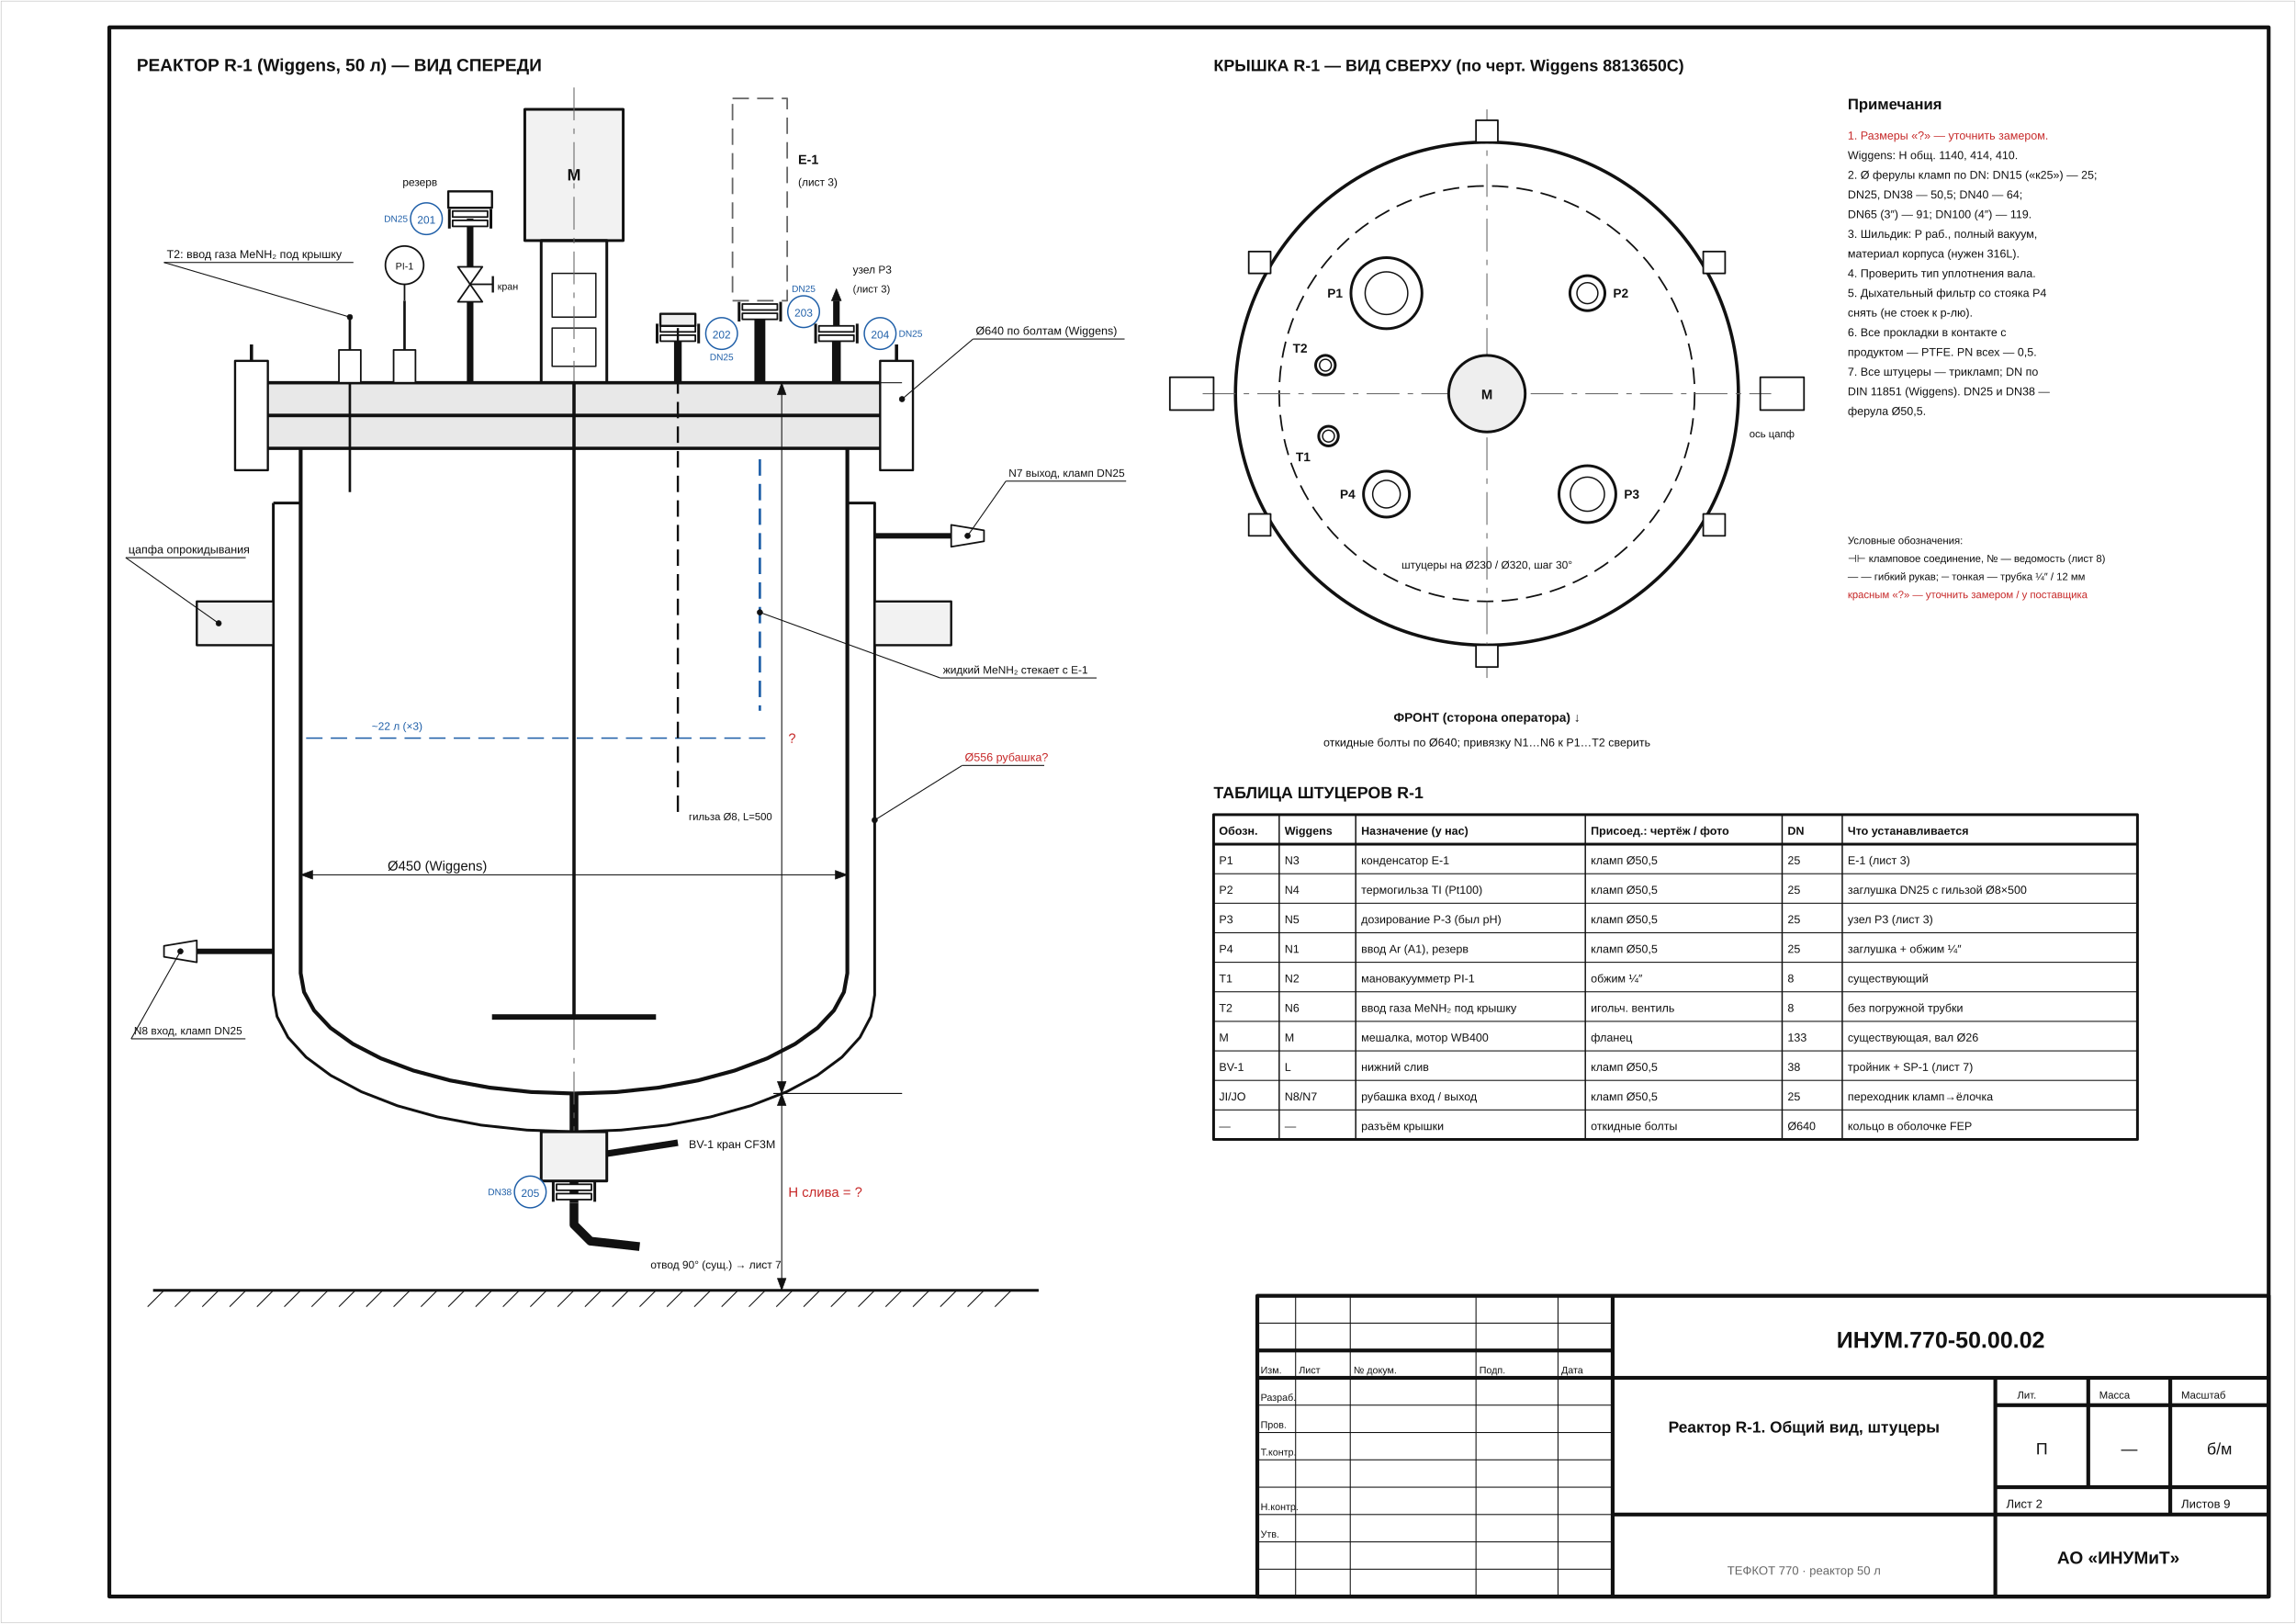
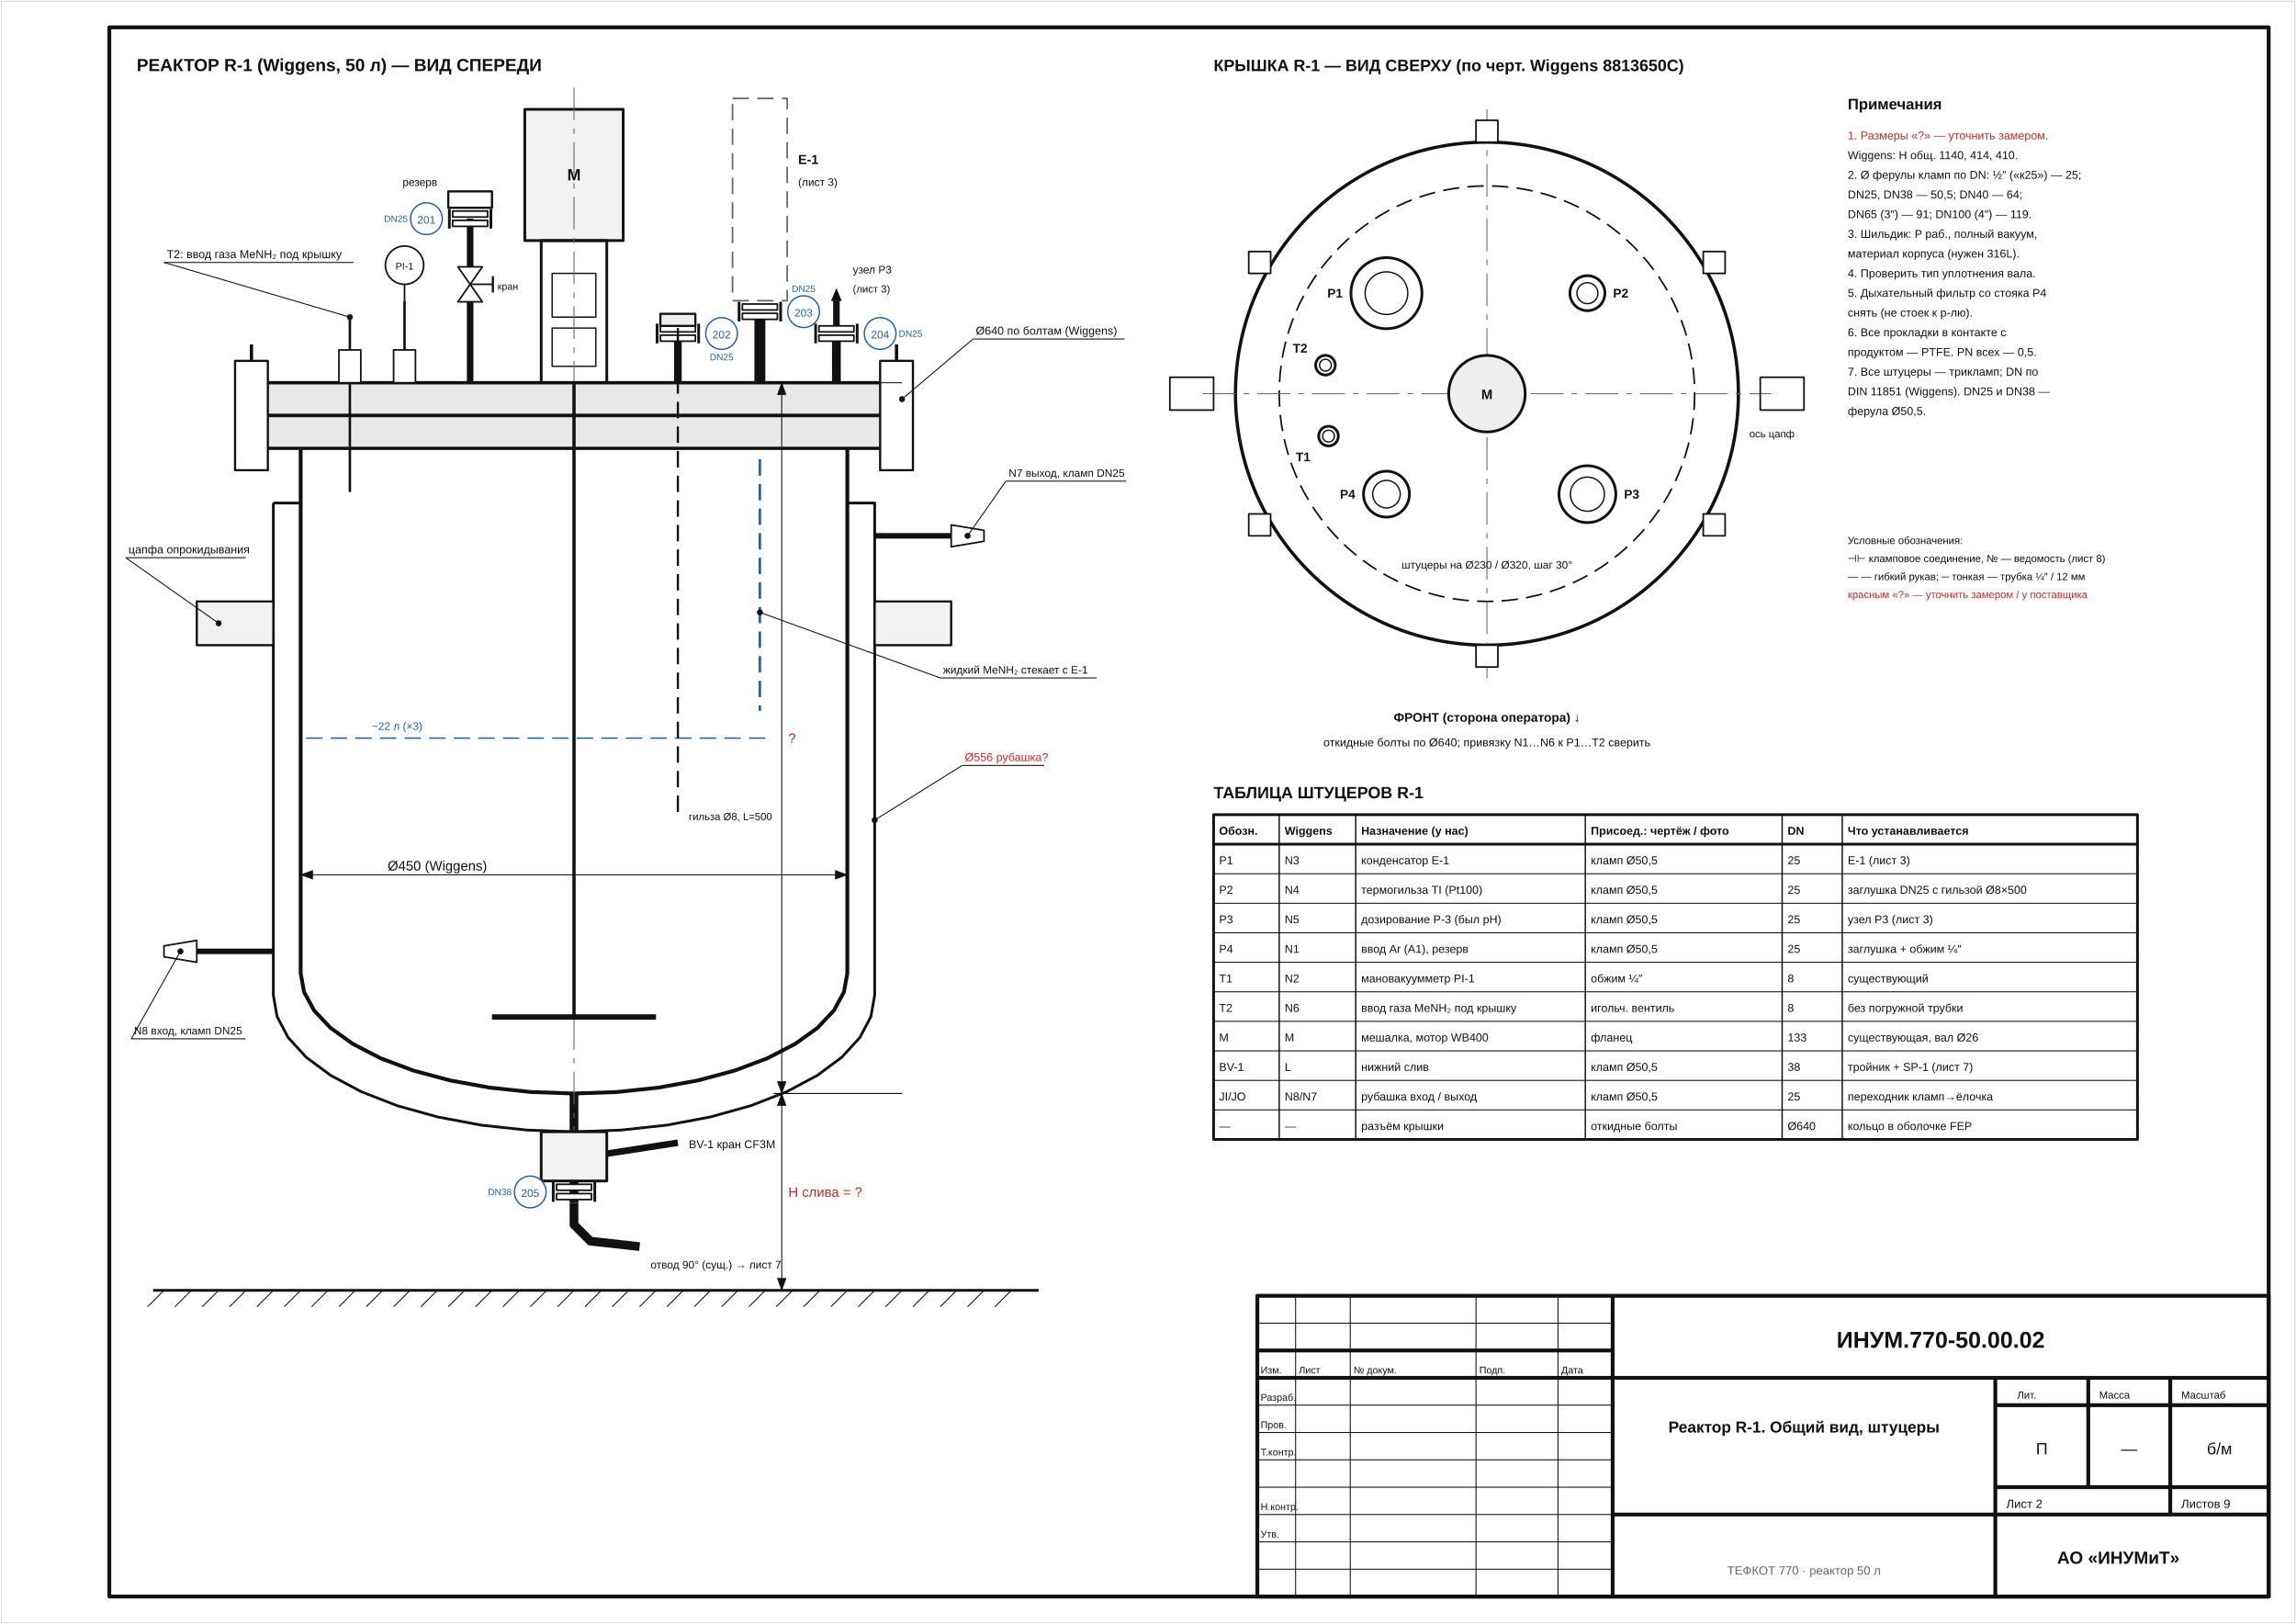
<svg xmlns="http://www.w3.org/2000/svg" viewBox="0 0 420.0 297.0" width="420.0mm" height="297.0mm" font-family="Arial, 'Liberation Sans', sans-serif">
  <rect width="100%" height="100%" fill="#fff" />
  <path d="M230.00,247.00 L295.00,247.00" fill="none" stroke="#111111" stroke-width="0.7" stroke-linejoin="round" />
  <path d="M230.00,252.00 L295.00,252.00" fill="none" stroke="#111111" stroke-width="0.7" stroke-linejoin="round" />
  <path d="M295.00,237.00 L295.00,292.00" fill="none" stroke="#111111" stroke-width="0.7" stroke-linejoin="round" />
  <path d="M295.00,252.00 L415.00,252.00" fill="none" stroke="#111111" stroke-width="0.7" stroke-linejoin="round" />
  <path d="M365.00,252.00 L365.00,292.00" fill="none" stroke="#111111" stroke-width="0.7" stroke-linejoin="round" />
  <path d="M295.00,277.00 L415.00,277.00" fill="none" stroke="#111111" stroke-width="0.7" stroke-linejoin="round" />
  <path d="M365.00,257.00 L415.00,257.00" fill="none" stroke="#111111" stroke-width="0.7" stroke-linejoin="round" />
  <path d="M365.00,272.00 L415.00,272.00" fill="none" stroke="#111111" stroke-width="0.7" stroke-linejoin="round" />
  <path d="M382.00,252.00 L382.00,272.00" fill="none" stroke="#111111" stroke-width="0.7" stroke-linejoin="round" />
  <path d="M397.00,252.00 L397.00,272.00" fill="none" stroke="#111111" stroke-width="0.7" stroke-linejoin="round" />
  <path d="M397.00,272.00 L397.00,277.00" fill="none" stroke="#111111" stroke-width="0.7" stroke-linejoin="round" />
  <path d="M55.00,82.00 L55.00,178.00 L55.62,181.44 L57.45,184.80 L60.45,187.99 L64.55,190.93 L69.64,193.56 L75.61,195.80 L82.30,197.60 L89.55,198.92 L97.18,199.73 L105.00,200.00 L112.82,199.73 L120.45,198.92 L127.70,197.60 L134.39,195.80 L140.36,193.56 L145.45,190.93 L149.55,187.99 L152.55,184.80 L154.38,181.44 L155.00,178.00 L155.00,82.00" fill="none" stroke="#111111" stroke-width="0.7" stroke-linejoin="round" />
  <path d="M50.00,92.00 L50.00,182.00 L50.68,185.91 L52.69,189.73 L55.99,193.35 L60.50,196.69 L66.11,199.68 L72.67,202.23 L80.03,204.28 L88.00,205.78 L96.40,206.69 L105.00,207.00 L113.60,206.69 L122.00,205.78 L129.97,204.28 L137.33,202.23 L143.89,199.68 L149.50,196.69 L154.01,193.35 L157.31,189.73 L159.32,185.91 L160.00,182.00 L160.00,92.00 L155.00,92.00" fill="none" stroke="#111111" stroke-width="0.5" stroke-linejoin="round" />
  <path d="M50.00,92.00 L55.00,92.00" fill="none" stroke="#111111" stroke-width="0.5" stroke-linejoin="round" />
  <path d="M74.00,70.00 L74.00,55.00" fill="none" stroke="#111111" stroke-width="0.45" stroke-linejoin="round" />
  <path d="M86.00,70.00 L86.00,55.20" fill="none" stroke="#111111" stroke-width="1.2" stroke-linejoin="round" />
  <path d="M86.00,48.80 L86.00,40.00" fill="none" stroke="#111111" stroke-width="1.2" stroke-linejoin="round" />
  <path d="M124.00,70.00 L124.00,62.00" fill="none" stroke="#111111" stroke-width="1.4" stroke-linejoin="round" />
  <path d="M139.00,70.00 L139.00,58.00" fill="none" stroke="#111111" stroke-width="2.0" stroke-linejoin="round" />
  <path d="M153.00,70.00 L153.00,62.00" fill="none" stroke="#111111" stroke-width="1.6" stroke-linejoin="round" />
  <path d="M153.00,60.00 L153.00,55.00" fill="none" stroke="#111111" stroke-width="1.2" stroke-linejoin="round" />
  <path d="M50.00,174.00 L36.00,174.00" fill="none" stroke="#111111" stroke-width="1.0" stroke-linejoin="round" />
  <path d="M160.00,98.00 L174.00,98.00" fill="none" stroke="#111111" stroke-width="1.0" stroke-linejoin="round" />
  <path d="M105.00,200.00 L105.00,220.00" fill="none" stroke="#111111" stroke-width="1.6" stroke-linejoin="round" />
  <path d="M105.00,220.00 L105.00,224.00 L108.00,227.00 L117.00,228.00" fill="none" stroke="#111111" stroke-width="1.6" stroke-linejoin="round" />
  <path d="M222.00,154.40 L391.00,154.40" fill="none" stroke="#111111" stroke-width="0.5" stroke-linejoin="round" />
  <path d="M0.20,0.20 L419.80,0.20 L419.80,296.80 L0.20,296.80 Z" fill="none" stroke="#bbbbbb" stroke-width="0.1" stroke-linejoin="round" />
  <path d="M20.00,5.00 L415.00,5.00 L415.00,292.00 L20.00,292.00 Z" fill="none" stroke="#111111" stroke-width="0.7" stroke-linejoin="round" />
  <path d="M230.00,237.00 L415.00,237.00 L415.00,292.00 L230.00,292.00 Z" fill="none" stroke="#111111" stroke-width="0.7" stroke-linejoin="round" />
  <path d="M230.00,242.00 L295.00,242.00" fill="none" stroke="#111111" stroke-width="0.18" stroke-linejoin="round" />
  <path d="M230.00,257.00 L295.00,257.00" fill="none" stroke="#111111" stroke-width="0.18" stroke-linejoin="round" />
  <path d="M230.00,262.00 L295.00,262.00" fill="none" stroke="#111111" stroke-width="0.18" stroke-linejoin="round" />
  <path d="M230.00,267.00 L295.00,267.00" fill="none" stroke="#111111" stroke-width="0.18" stroke-linejoin="round" />
  <path d="M230.00,272.00 L295.00,272.00" fill="none" stroke="#111111" stroke-width="0.18" stroke-linejoin="round" />
  <path d="M230.00,277.00 L295.00,277.00" fill="none" stroke="#111111" stroke-width="0.18" stroke-linejoin="round" />
  <path d="M230.00,282.00 L295.00,282.00" fill="none" stroke="#111111" stroke-width="0.18" stroke-linejoin="round" />
  <path d="M230.00,287.00 L295.00,287.00" fill="none" stroke="#111111" stroke-width="0.18" stroke-linejoin="round" />
  <path d="M237.00,237.00 L237.00,292.00" fill="none" stroke="#111111" stroke-width="0.18" stroke-linejoin="round" />
  <path d="M247.00,237.00 L247.00,292.00" fill="none" stroke="#111111" stroke-width="0.18" stroke-linejoin="round" />
  <path d="M270.00,237.00 L270.00,292.00" fill="none" stroke="#111111" stroke-width="0.18" stroke-linejoin="round" />
  <path d="M285.00,237.00 L285.00,292.00" fill="none" stroke="#111111" stroke-width="0.18" stroke-linejoin="round" />
  <text x="230.60" y="251.20" font-size="1.8" text-anchor="start" fill="#111111">Изм.</text>
  <text x="237.60" y="251.20" font-size="1.8" text-anchor="start" fill="#111111">Лист</text>
  <text x="247.60" y="251.20" font-size="1.8" text-anchor="start" fill="#111111">№ докум.</text>
  <text x="270.60" y="251.20" font-size="1.8" text-anchor="start" fill="#111111">Подп.</text>
  <text x="285.60" y="251.20" font-size="1.8" text-anchor="start" fill="#111111">Дата</text>
  <text x="230.60" y="256.20" font-size="1.8" text-anchor="start" fill="#111111">Разраб.</text>
  <text x="230.60" y="261.20" font-size="1.8" text-anchor="start" fill="#111111">Пров.</text>
  <text x="230.60" y="266.20" font-size="1.8" text-anchor="start" fill="#111111">Т.контр.</text>
  <text x="230.60" y="276.20" font-size="1.8" text-anchor="start" fill="#111111">Н.контр.</text>
  <text x="230.60" y="281.20" font-size="1.8" text-anchor="start" fill="#111111">Утв.</text>
  <text x="248.60" y="256.20" font-size="1.8" text-anchor="start" fill="#111111" />
  <text x="355.00" y="246.50" font-size="4.2" text-anchor="middle" fill="#111111" font-weight="bold">ИНУМ.770-50.00.02</text>
  <text x="330.00" y="262.00" font-size="2.9" text-anchor="middle" fill="#111111" font-weight="bold">Реактор R-1. Общий вид, штуцеры</text>
  <text x="369.00" y="255.80" font-size="1.9" text-anchor="start" fill="#111111">Лит.</text>
  <text x="384.00" y="255.80" font-size="1.9" text-anchor="start" fill="#111111">Масса</text>
  <text x="399.00" y="255.80" font-size="1.9" text-anchor="start" fill="#111111">Масштаб</text>
  <text x="373.50" y="266.00" font-size="3" text-anchor="middle" fill="#111111">П</text>
  <text x="389.50" y="266.00" font-size="3" text-anchor="middle" fill="#111111">—</text>
  <text x="406.00" y="266.00" font-size="3" text-anchor="middle" fill="#111111">б/м</text>
  <text x="367.00" y="275.80" font-size="2.2" text-anchor="start" fill="#111111">Лист 2</text>
  <text x="399.00" y="275.80" font-size="2.2" text-anchor="start" fill="#111111">Листов 9</text>
  <text x="387.50" y="286.00" font-size="3.2" text-anchor="middle" fill="#111111" font-weight="bold">АО «ИНУМиТ»</text>
  <text x="330.00" y="288.00" font-size="2.2" text-anchor="middle" fill="#666666">ТЕФКОТ 770 · реактор 50 л</text>
  <text x="25.00" y="13.00" font-size="3.2" text-anchor="start" fill="#111111" font-weight="bold">РЕАКТОР R-1 (Wiggens, 50 л) — ВИД СПЕРЕДИ</text>
  <path d="M96.00,20.00 L114.00,20.00 L114.00,44.00 L96.00,44.00 Z" fill="#f2f2f2" stroke="#111111" stroke-width="0.5" stroke-linejoin="round" />
  <text x="105.00" y="33.00" font-size="3" text-anchor="middle" fill="#111111" font-weight="bold">M</text>
  <path d="M99.00,44.00 L111.00,44.00 L111.00,70.00 L99.00,70.00 Z" fill="none" stroke="#111111" stroke-width="0.5" stroke-linejoin="round" />
  <path d="M101.00,50.00 L109.00,50.00 L109.00,58.00 L101.00,58.00 Z" fill="none" stroke="#111111" stroke-width="0.25" stroke-linejoin="round" />
  <path d="M101.00,60.00 L109.00,60.00 L109.00,67.00 L101.00,67.00 Z" fill="none" stroke="#111111" stroke-width="0.25" stroke-linejoin="round" />
  <path d="M105.00,16.00 L105.00,212.00" fill="none" stroke="#666666" stroke-width="0.18" stroke-dasharray="6 1.5 1 1.5" stroke-linejoin="round" />
  <path d="M45.00,70.00 L165.00,70.00 L165.00,76.00 L45.00,76.00 Z" fill="#e8e8e8" stroke="#111111" stroke-width="0.6" stroke-linejoin="round" />
  <path d="M45.00,76.00 L165.00,76.00 L165.00,82.00 L45.00,82.00 Z" fill="#e8e8e8" stroke="#111111" stroke-width="0.6" stroke-linejoin="round" />
  <path d="M43.00,66.00 L49.00,66.00 L49.00,86.00 L43.00,86.00 Z" fill="#ffffff" stroke="#111111" stroke-width="0.4" stroke-linejoin="round" />
  <path d="M46.00,63.00 L46.00,66.00" fill="none" stroke="#111111" stroke-width="0.6" stroke-linejoin="round" />
  <path d="M161.00,66.00 L167.00,66.00 L167.00,86.00 L161.00,86.00 Z" fill="#ffffff" stroke="#111111" stroke-width="0.4" stroke-linejoin="round" />
  <path d="M164.00,63.00 L164.00,66.00" fill="none" stroke="#111111" stroke-width="0.6" stroke-linejoin="round" />
  <path d="M36.00,110.00 L50.00,110.00 L50.00,118.00 L36.00,118.00 Z" fill="#f2f2f2" stroke="#111111" stroke-width="0.4" stroke-linejoin="round" />
  <path d="M160.00,110.00 L174.00,110.00 L174.00,118.00 L160.00,118.00 Z" fill="#f2f2f2" stroke="#111111" stroke-width="0.4" stroke-linejoin="round" />
  <path d="M40.00,114.00 L23.00,102.00" fill="none" stroke="#111111" stroke-width="0.18" stroke-linejoin="round" />
  <path d="M23.00,102.00 L44.95,102.00" fill="none" stroke="#111111" stroke-width="0.18" stroke-linejoin="round" />
  <text x="23.50" y="101.20" font-size="2.1" text-anchor="start" fill="#111111">цапфа опрокидывания</text>
  <circle cx="40.00" cy="114.00" r="0.50" fill="#111111" stroke="#111111" stroke-width="0.1" />
  <path d="M105.00,70.00 L105.00,186.00" fill="none" stroke="#111111" stroke-width="0.6" stroke-linejoin="round" />
  <path d="M90.00,186.00 L120.00,186.00" fill="none" stroke="#111111" stroke-width="1.0" stroke-linejoin="round" />
  <path d="M56.00,135.00 L140.00,135.00" fill="none" stroke="#1f5fa8" stroke-width="0.25" stroke-dasharray="3 1.5" stroke-linejoin="round" />
  <text x="68.00" y="133.50" font-size="2.0" text-anchor="start" fill="#1f5fa8">~22 л (×3)</text>
  <path d="M64.00,58.00 L64.00,90.00" fill="none" stroke="#111111" stroke-width="0.45" stroke-linejoin="round" />
  <path d="M62.00,64.00 L66.00,64.00 L66.00,70.00 L62.00,70.00 Z" fill="#ffffff" stroke="#111111" stroke-width="0.3" stroke-linejoin="round" />
  <path d="M64.00,58.00 L30.00,48.00" fill="none" stroke="#111111" stroke-width="0.18" stroke-linejoin="round" />
  <path d="M30.00,48.00 L64.65,48.00" fill="none" stroke="#111111" stroke-width="0.18" stroke-linejoin="round" />
  <text x="30.50" y="47.20" font-size="2.1" text-anchor="start" fill="#111111">T2: ввод газа MeNH₂ под крышку</text>
  <circle cx="64.00" cy="58.00" r="0.50" fill="#111111" stroke="#111111" stroke-width="0.1" />
  <path d="M139.00,84.00 L139.00,130.00" fill="none" stroke="#1f5fa8" stroke-width="0.45" stroke-dasharray="3 1.5" stroke-linejoin="round" />
  <path d="M139.00,112.00 L172.00,124.00" fill="none" stroke="#111111" stroke-width="0.18" stroke-linejoin="round" />
  <path d="M172.00,124.00 L200.60,124.00" fill="none" stroke="#111111" stroke-width="0.18" stroke-linejoin="round" />
  <text x="172.50" y="123.20" font-size="2.0" text-anchor="start" fill="#111111">жидкий MeNH₂ стекает с E-1</text>
  <circle cx="139.00" cy="112.00" r="0.50" fill="#111111" stroke="#111111" stroke-width="0.1" />
  <path d="M72.00,64.00 L76.00,64.00 L76.00,70.00 L72.00,70.00 Z" fill="#ffffff" stroke="#111111" stroke-width="0.3" stroke-linejoin="round" />
  <path d="M74.00,55.00 L74.00,52.00" fill="none" stroke="#111111" stroke-width="0.3" stroke-linejoin="round" />
  <circle cx="74.00" cy="48.50" r="3.50" fill="#ffffff" stroke="#111111" stroke-width="0.3" />
  <text x="74.00" y="49.30" font-size="1.8" text-anchor="middle" fill="#111111">PI-1</text>
  <path d="M83.76,48.80 L88.24,55.20 L83.76,55.20 L88.24,48.80 Z" fill="#ffffff" stroke="#111111" stroke-width="0.3" stroke-linejoin="round" />
  <path d="M86.00,52.00 L90.16,52.00" fill="none" stroke="#111111" stroke-width="0.3" stroke-linejoin="round" />
  <path d="M90.16,50.50 L90.16,53.50" fill="none" stroke="#111111" stroke-width="0.4" stroke-linejoin="round" />
  <text x="91.00" y="53.00" font-size="1.8" text-anchor="start" fill="#111111">кран</text>
  <path d="M82.80,38.60 L89.20,38.60 L89.20,39.70 L82.80,39.70 Z" fill="#ffffff" stroke="#111111" stroke-width="0.3" stroke-linejoin="round" />
  <path d="M82.80,40.30 L89.20,40.30 L89.20,41.40 L82.80,41.40 Z" fill="#ffffff" stroke="#111111" stroke-width="0.3" stroke-linejoin="round" />
  <path d="M82.20,38.20 L82.20,41.80" fill="none" stroke="#111111" stroke-width="0.5" stroke-linejoin="round" />
  <path d="M89.80,38.20 L89.80,41.80" fill="none" stroke="#111111" stroke-width="0.5" stroke-linejoin="round" />
  <circle cx="78.00" cy="40.00" r="2.90" fill="#ffffff" stroke="#1f5fa8" stroke-width="0.25" />
  <text x="78.00" y="40.90" font-size="2.0" text-anchor="middle" fill="#1f5fa8">201</text>
  <path d="M82.00,35.00 L90.00,35.00 L90.00,38.00 L82.00,38.00 Z" fill="#ffffff" stroke="#111111" stroke-width="0.4" stroke-linejoin="round" />
  <text x="80.00" y="34.00" font-size="2.0" text-anchor="end" fill="#111111">резерв</text>
  <path d="M120.80,59.60 L127.20,59.60 L127.20,60.70 L120.80,60.70 Z" fill="#ffffff" stroke="#111111" stroke-width="0.3" stroke-linejoin="round" />
  <path d="M120.80,61.30 L127.20,61.30 L127.20,62.40 L120.80,62.40 Z" fill="#ffffff" stroke="#111111" stroke-width="0.3" stroke-linejoin="round" />
  <path d="M120.20,59.20 L120.20,62.80" fill="none" stroke="#111111" stroke-width="0.5" stroke-linejoin="round" />
  <path d="M127.80,59.20 L127.80,62.80" fill="none" stroke="#111111" stroke-width="0.5" stroke-linejoin="round" />
  <circle cx="132.00" cy="61.00" r="2.90" fill="#ffffff" stroke="#1f5fa8" stroke-width="0.25" />
  <text x="132.00" y="61.90" font-size="2.0" text-anchor="middle" fill="#1f5fa8">202</text>
  <path d="M120.80,57.40 L127.20,57.40 L127.20,59.60 L120.80,59.60 Z" fill="#eeeeee" stroke="#111111" stroke-width="0.4" stroke-linejoin="round" />
  <path d="M124.00,60.00 L124.00,150.00" fill="none" stroke="#111111" stroke-width="0.4" stroke-dasharray="3 1.5" stroke-linejoin="round" />
  <text x="126.00" y="150.00" font-size="1.9" text-anchor="start" fill="#111111">гильза Ø8, L=500</text>
  <path d="M135.80,55.60 L142.20,55.60 L142.20,56.70 L135.80,56.70 Z" fill="#ffffff" stroke="#111111" stroke-width="0.3" stroke-linejoin="round" />
  <path d="M135.80,57.30 L142.20,57.30 L142.20,58.40 L135.80,58.40 Z" fill="#ffffff" stroke="#111111" stroke-width="0.3" stroke-linejoin="round" />
  <path d="M135.20,55.20 L135.20,58.80" fill="none" stroke="#111111" stroke-width="0.5" stroke-linejoin="round" />
  <path d="M142.80,55.20 L142.80,58.80" fill="none" stroke="#111111" stroke-width="0.5" stroke-linejoin="round" />
  <circle cx="147.00" cy="57.00" r="2.90" fill="#ffffff" stroke="#1f5fa8" stroke-width="0.25" />
  <text x="147.00" y="57.90" font-size="2.0" text-anchor="middle" fill="#1f5fa8">203</text>
  <path d="M134.00,18.00 L144.00,18.00 L144.00,55.00 L134.00,55.00 Z" fill="none" stroke="#666666" stroke-width="0.3" stroke-dasharray="3 1.5" stroke-linejoin="round" />
  <text x="146.00" y="30.00" font-size="2.4" text-anchor="start" fill="#111111" font-weight="bold">E-1</text>
  <text x="146.00" y="34.00" font-size="2.0" text-anchor="start" fill="#111111">(лист 3)</text>
  <path d="M149.80,59.60 L156.20,59.60 L156.20,60.70 L149.80,60.70 Z" fill="#ffffff" stroke="#111111" stroke-width="0.3" stroke-linejoin="round" />
  <path d="M149.80,61.30 L156.20,61.30 L156.20,62.40 L149.80,62.40 Z" fill="#ffffff" stroke="#111111" stroke-width="0.3" stroke-linejoin="round" />
  <path d="M149.20,59.20 L149.20,62.80" fill="none" stroke="#111111" stroke-width="0.5" stroke-linejoin="round" />
  <path d="M156.80,59.20 L156.80,62.80" fill="none" stroke="#111111" stroke-width="0.5" stroke-linejoin="round" />
  <circle cx="161.00" cy="61.00" r="2.90" fill="#ffffff" stroke="#1f5fa8" stroke-width="0.25" />
  <text x="161.00" y="61.90" font-size="2.0" text-anchor="middle" fill="#1f5fa8">204</text>
  <path d="M153.00,52.80 L153.90,55.00 L152.10,55.00 Z" fill="#111111" stroke="#111111" stroke-width="0.1" stroke-linejoin="round" />
  <text x="156.00" y="50.00" font-size="2.0" text-anchor="start" fill="#111111">узел P3</text>
  <text x="156.00" y="53.50" font-size="1.9" text-anchor="start" fill="#111111">(лист 3)</text>
  <path d="M36.00,172.00 L30.00,173.00 L30.00,175.00 L36.00,176.00 Z" fill="none" stroke="#111111" stroke-width="0.3" stroke-linejoin="round" />
  <path d="M33.00,174.00 L24.00,190.00" fill="none" stroke="#111111" stroke-width="0.18" stroke-linejoin="round" />
  <path d="M24.00,190.00 L44.90,190.00" fill="none" stroke="#111111" stroke-width="0.18" stroke-linejoin="round" />
  <text x="24.50" y="189.20" font-size="2.0" text-anchor="start" fill="#111111">N8 вход, кламп DN25</text>
  <circle cx="33.00" cy="174.00" r="0.50" fill="#111111" stroke="#111111" stroke-width="0.1" />
  <path d="M174.00,96.00 L180.00,97.00 L180.00,99.00 L174.00,100.00 Z" fill="none" stroke="#111111" stroke-width="0.3" stroke-linejoin="round" />
  <path d="M177.00,98.00 L184.00,88.00" fill="none" stroke="#111111" stroke-width="0.18" stroke-linejoin="round" />
  <path d="M184.00,88.00 L206.00,88.00" fill="none" stroke="#111111" stroke-width="0.18" stroke-linejoin="round" />
  <text x="184.50" y="87.20" font-size="2.0" text-anchor="start" fill="#111111">N7 выход, кламп DN25</text>
  <circle cx="177.00" cy="98.00" r="0.50" fill="#111111" stroke="#111111" stroke-width="0.1" />
  <path d="M99.00,207.00 L111.00,207.00 L111.00,216.00 L99.00,216.00 Z" fill="#f2f2f2" stroke="#111111" stroke-width="0.5" stroke-linejoin="round" />
  <path d="M111.00,211.00 L124.00,209.00" fill="none" stroke="#111111" stroke-width="1.2" stroke-linejoin="round" />
  <text x="126.00" y="210.00" font-size="2.1" text-anchor="start" fill="#111111">BV-1 кран CF3M</text>
  <path d="M101.80,216.60 L108.20,216.60 L108.20,217.70 L101.80,217.70 Z" fill="#ffffff" stroke="#111111" stroke-width="0.3" stroke-linejoin="round" />
  <path d="M101.80,218.30 L108.20,218.30 L108.20,219.40 L101.80,219.40 Z" fill="#ffffff" stroke="#111111" stroke-width="0.3" stroke-linejoin="round" />
  <path d="M101.20,216.20 L101.20,219.80" fill="none" stroke="#111111" stroke-width="0.5" stroke-linejoin="round" />
  <path d="M108.80,216.20 L108.80,219.80" fill="none" stroke="#111111" stroke-width="0.5" stroke-linejoin="round" />
  <circle cx="97.00" cy="218.00" r="2.90" fill="#ffffff" stroke="#1f5fa8" stroke-width="0.25" />
  <text x="97.00" y="218.90" font-size="2.0" text-anchor="middle" fill="#1f5fa8">205</text>
  <text x="119.00" y="232.00" font-size="2.0" text-anchor="start" fill="#111111">отвод 90° (сущ.) → лист 7</text>
  <path d="M28.00,236.00 L190.00,236.00" fill="none" stroke="#111111" stroke-width="0.5" stroke-linejoin="round" />
  <path d="M30.00,236.00 L27.00,239.00" fill="none" stroke="#111111" stroke-width="0.18" stroke-linejoin="round" />
  <path d="M35.00,236.00 L32.00,239.00" fill="none" stroke="#111111" stroke-width="0.18" stroke-linejoin="round" />
  <path d="M40.00,236.00 L37.00,239.00" fill="none" stroke="#111111" stroke-width="0.18" stroke-linejoin="round" />
  <path d="M45.00,236.00 L42.00,239.00" fill="none" stroke="#111111" stroke-width="0.18" stroke-linejoin="round" />
  <path d="M50.00,236.00 L47.00,239.00" fill="none" stroke="#111111" stroke-width="0.18" stroke-linejoin="round" />
  <path d="M55.00,236.00 L52.00,239.00" fill="none" stroke="#111111" stroke-width="0.18" stroke-linejoin="round" />
  <path d="M60.00,236.00 L57.00,239.00" fill="none" stroke="#111111" stroke-width="0.18" stroke-linejoin="round" />
  <path d="M65.00,236.00 L62.00,239.00" fill="none" stroke="#111111" stroke-width="0.18" stroke-linejoin="round" />
  <path d="M70.00,236.00 L67.00,239.00" fill="none" stroke="#111111" stroke-width="0.18" stroke-linejoin="round" />
  <path d="M75.00,236.00 L72.00,239.00" fill="none" stroke="#111111" stroke-width="0.18" stroke-linejoin="round" />
  <path d="M80.00,236.00 L77.00,239.00" fill="none" stroke="#111111" stroke-width="0.18" stroke-linejoin="round" />
  <path d="M85.00,236.00 L82.00,239.00" fill="none" stroke="#111111" stroke-width="0.18" stroke-linejoin="round" />
  <path d="M90.00,236.00 L87.00,239.00" fill="none" stroke="#111111" stroke-width="0.18" stroke-linejoin="round" />
  <path d="M95.00,236.00 L92.00,239.00" fill="none" stroke="#111111" stroke-width="0.18" stroke-linejoin="round" />
  <path d="M100.00,236.00 L97.00,239.00" fill="none" stroke="#111111" stroke-width="0.18" stroke-linejoin="round" />
  <path d="M105.00,236.00 L102.00,239.00" fill="none" stroke="#111111" stroke-width="0.18" stroke-linejoin="round" />
  <path d="M110.00,236.00 L107.00,239.00" fill="none" stroke="#111111" stroke-width="0.18" stroke-linejoin="round" />
  <path d="M115.00,236.00 L112.00,239.00" fill="none" stroke="#111111" stroke-width="0.18" stroke-linejoin="round" />
  <path d="M120.00,236.00 L117.00,239.00" fill="none" stroke="#111111" stroke-width="0.18" stroke-linejoin="round" />
  <path d="M125.00,236.00 L122.00,239.00" fill="none" stroke="#111111" stroke-width="0.18" stroke-linejoin="round" />
  <path d="M130.00,236.00 L127.00,239.00" fill="none" stroke="#111111" stroke-width="0.18" stroke-linejoin="round" />
  <path d="M135.00,236.00 L132.00,239.00" fill="none" stroke="#111111" stroke-width="0.18" stroke-linejoin="round" />
  <path d="M140.00,236.00 L137.00,239.00" fill="none" stroke="#111111" stroke-width="0.18" stroke-linejoin="round" />
  <path d="M145.00,236.00 L142.00,239.00" fill="none" stroke="#111111" stroke-width="0.18" stroke-linejoin="round" />
  <path d="M150.00,236.00 L147.00,239.00" fill="none" stroke="#111111" stroke-width="0.18" stroke-linejoin="round" />
  <path d="M155.00,236.00 L152.00,239.00" fill="none" stroke="#111111" stroke-width="0.18" stroke-linejoin="round" />
  <path d="M160.00,236.00 L157.00,239.00" fill="none" stroke="#111111" stroke-width="0.18" stroke-linejoin="round" />
  <path d="M165.00,236.00 L162.00,239.00" fill="none" stroke="#111111" stroke-width="0.18" stroke-linejoin="round" />
  <path d="M170.00,236.00 L167.00,239.00" fill="none" stroke="#111111" stroke-width="0.18" stroke-linejoin="round" />
  <path d="M175.00,236.00 L172.00,239.00" fill="none" stroke="#111111" stroke-width="0.18" stroke-linejoin="round" />
  <path d="M180.00,236.00 L177.00,239.00" fill="none" stroke="#111111" stroke-width="0.18" stroke-linejoin="round" />
  <path d="M185.00,236.00 L182.00,239.00" fill="none" stroke="#111111" stroke-width="0.18" stroke-linejoin="round" />
  <path d="M55.00,160.00 L55.00,161.50" fill="none" stroke="#111111" stroke-width="0.18" stroke-linejoin="round" />
  <path d="M155.00,160.00 L155.00,161.50" fill="none" stroke="#111111" stroke-width="0.18" stroke-linejoin="round" />
  <path d="M55.00,160.00 L155.00,160.00" fill="none" stroke="#111111" stroke-width="0.18" stroke-linejoin="round" />
  <path d="M55.00,160.00 L57.20,159.20 L57.20,160.80 Z" fill="#111111" stroke="#111111" stroke-width="0.1" stroke-linejoin="round" />
  <path d="M155.00,160.00 L152.80,160.80 L152.80,159.20 Z" fill="#111111" stroke="#111111" stroke-width="0.1" stroke-linejoin="round" />
  <text x="105.00" y="159.20" font-size="2.5" text-anchor="middle" fill="#111111" />
  <text x="80.00" y="159.20" font-size="2.5" text-anchor="middle" fill="#111111">Ø450 (Wiggens)</text>
  <path d="M160.00,150.00 L176.00,140.00" fill="none" stroke="#111111" stroke-width="0.18" stroke-linejoin="round" />
  <path d="M176.00,140.00 L191.02,140.00" fill="none" stroke="#111111" stroke-width="0.18" stroke-linejoin="round" />
  <text x="176.50" y="139.20" font-size="2.1" text-anchor="start" fill="#c62828">Ø556 рубашка?</text>
  <circle cx="160.00" cy="150.00" r="0.50" fill="#111111" stroke="#111111" stroke-width="0.1" />
  <path d="M165.00,70.00 L141.50,70.00" fill="none" stroke="#111111" stroke-width="0.18" stroke-linejoin="round" />
  <path d="M165.00,200.00 L141.50,200.00" fill="none" stroke="#111111" stroke-width="0.18" stroke-linejoin="round" />
  <path d="M143.00,70.00 L143.00,200.00" fill="none" stroke="#111111" stroke-width="0.18" stroke-linejoin="round" />
  <path d="M143.00,70.00 L143.80,72.20 L142.20,72.20 Z" fill="#111111" stroke="#111111" stroke-width="0.1" stroke-linejoin="round" />
  <path d="M143.00,200.00 L142.20,197.80 L143.80,197.80 Z" fill="#111111" stroke="#111111" stroke-width="0.1" stroke-linejoin="round" />
  <text x="144.20" y="135.88" font-size="2.5" text-anchor="start" fill="#c62828">?</text>
  <path d="M165.00,200.00 L141.50,200.00" fill="none" stroke="#111111" stroke-width="0.18" stroke-linejoin="round" />
  <path d="M165.00,236.00 L141.50,236.00" fill="none" stroke="#111111" stroke-width="0.18" stroke-linejoin="round" />
  <path d="M143.00,200.00 L143.00,236.00" fill="none" stroke="#111111" stroke-width="0.18" stroke-linejoin="round" />
  <path d="M143.00,200.00 L143.80,202.20 L142.20,202.20 Z" fill="#111111" stroke="#111111" stroke-width="0.1" stroke-linejoin="round" />
  <path d="M143.00,236.00 L142.20,233.80 L143.80,233.80 Z" fill="#111111" stroke="#111111" stroke-width="0.1" stroke-linejoin="round" />
  <text x="144.20" y="218.88" font-size="2.5" text-anchor="start" fill="#c62828">H слива = ?</text>
  <path d="M165.00,73.00 L178.00,62.00" fill="none" stroke="#111111" stroke-width="0.18" stroke-linejoin="round" />
  <path d="M178.00,62.00 L205.72,62.00" fill="none" stroke="#111111" stroke-width="0.18" stroke-linejoin="round" />
  <text x="178.50" y="61.20" font-size="2.1" text-anchor="start" fill="#111111">Ø640 по болтам (Wiggens)</text>
  <circle cx="165.00" cy="73.00" r="0.50" fill="#111111" stroke="#111111" stroke-width="0.1" />
  <text x="222.00" y="13.00" font-size="3.0" text-anchor="start" fill="#111111" font-weight="bold">КРЫШКА R-1 — ВИД СВЕРХУ (по черт. Wiggens 8813650C)</text>
  <circle cx="272.00" cy="72.00" r="46.00" fill="none" stroke="#111111" stroke-width="0.6" />
  <circle cx="272.00" cy="72.00" r="38.00" fill="none" stroke="#111111" stroke-width="0.3" stroke-dasharray="3 1.5" />
  <path d="M220.00,72.00 L324.00,72.00" fill="none" stroke="#666666" stroke-width="0.18" stroke-dasharray="6 1.5 1 1.5" stroke-linejoin="round" />
  <path d="M272.00,20.00 L272.00,124.00" fill="none" stroke="#666666" stroke-width="0.18" stroke-dasharray="6 1.5 1 1.5" stroke-linejoin="round" />
  <path d="M311.57,94.00 L315.57,94.00 L315.57,98.00 L311.57,98.00 Z" fill="#ffffff" stroke="#111111" stroke-width="0.3" stroke-linejoin="round" />
  <path d="M270.00,118.00 L274.00,118.00 L274.00,122.00 L270.00,122.00 Z" fill="#ffffff" stroke="#111111" stroke-width="0.3" stroke-linejoin="round" />
  <path d="M228.43,94.00 L232.43,94.00 L232.43,98.00 L228.43,98.00 Z" fill="#ffffff" stroke="#111111" stroke-width="0.3" stroke-linejoin="round" />
  <path d="M228.43,46.00 L232.43,46.00 L232.43,50.00 L228.43,50.00 Z" fill="#ffffff" stroke="#111111" stroke-width="0.3" stroke-linejoin="round" />
  <path d="M270.00,22.00 L274.00,22.00 L274.00,26.00 L270.00,26.00 Z" fill="#ffffff" stroke="#111111" stroke-width="0.3" stroke-linejoin="round" />
  <path d="M311.57,46.00 L315.57,46.00 L315.57,50.00 L311.57,50.00 Z" fill="#ffffff" stroke="#111111" stroke-width="0.3" stroke-linejoin="round" />
  <circle cx="272.00" cy="72.00" r="7.00" fill="#eeeeee" stroke="#111111" stroke-width="0.5" />
  <text x="272.00" y="73.00" font-size="2.5" text-anchor="middle" fill="#111111" font-weight="bold">M</text>
  <path d="M214.00,69.00 L222.00,69.00 L222.00,75.00 L214.00,75.00 Z" fill="none" stroke="#111111" stroke-width="0.3" stroke-linejoin="round" />
  <path d="M322.00,69.00 L330.00,69.00 L330.00,75.00 L322.00,75.00 Z" fill="none" stroke="#111111" stroke-width="0.3" stroke-linejoin="round" />
  <text x="320.00" y="80.00" font-size="1.9" text-anchor="start" fill="#111111">ось цапф</text>
  <circle cx="253.62" cy="53.62" r="6.50" fill="#ffffff" stroke="#111111" stroke-width="0.5" />
  <circle cx="253.62" cy="53.62" r="3.90" fill="none" stroke="#111111" stroke-width="0.25" />
  <text x="245.62" y="54.42" font-size="2.3" text-anchor="end" fill="#111111" font-weight="bold">P1</text>
  <circle cx="290.38" cy="53.62" r="3.20" fill="#ffffff" stroke="#111111" stroke-width="0.5" />
  <circle cx="290.38" cy="53.62" r="1.92" fill="none" stroke="#111111" stroke-width="0.25" />
  <text x="295.08" y="54.42" font-size="2.3" text-anchor="start" fill="#111111" font-weight="bold">P2</text>
  <circle cx="290.38" cy="90.38" r="5.20" fill="#ffffff" stroke="#111111" stroke-width="0.5" />
  <circle cx="290.38" cy="90.38" r="3.12" fill="none" stroke="#111111" stroke-width="0.25" />
  <text x="297.08" y="91.18" font-size="2.3" text-anchor="start" fill="#111111" font-weight="bold">P3</text>
  <circle cx="253.62" cy="90.38" r="4.20" fill="#ffffff" stroke="#111111" stroke-width="0.5" />
  <circle cx="253.62" cy="90.38" r="2.52" fill="none" stroke="#111111" stroke-width="0.25" />
  <text x="247.92" y="91.18" font-size="2.3" text-anchor="end" fill="#111111" font-weight="bold">P4</text>
  <circle cx="243.02" cy="79.76" r="1.80" fill="#ffffff" stroke="#111111" stroke-width="0.5" />
  <circle cx="243.02" cy="79.76" r="1.08" fill="none" stroke="#111111" stroke-width="0.25" />
  <text x="239.72" y="84.36" font-size="2.3" text-anchor="end" fill="#111111" font-weight="bold">T1</text>
  <circle cx="242.46" cy="66.79" r="1.80" fill="#ffffff" stroke="#111111" stroke-width="0.5" />
  <circle cx="242.46" cy="66.79" r="1.08" fill="none" stroke="#111111" stroke-width="0.25" />
  <text x="239.16" y="64.49" font-size="2.3" text-anchor="end" fill="#111111" font-weight="bold">T2</text>
  <text x="272.00" y="104.00" font-size="2.0" text-anchor="middle" fill="#111111">штуцеры на Ø230 / Ø320, шаг 30°</text>
  <text x="272.00" y="132.00" font-size="2.3" text-anchor="middle" fill="#111111" font-weight="bold">ФРОНТ (сторона оператора) ↓</text>
  <text x="272.00" y="136.50" font-size="2.1" text-anchor="middle" fill="#111111">откидные болты по Ø640; привязку N1…N6 к P1…T2 сверить</text>
  <text x="222.00" y="146.00" font-size="3.0" text-anchor="start" fill="#111111" font-weight="bold">ТАБЛИЦА ШТУЦЕРОВ R-1</text>
  <path d="M222.00,149.00 L391.00,149.00 L391.00,208.40 L222.00,208.40 Z" fill="none" stroke="#111111" stroke-width="0.5" stroke-linejoin="round" />
  <text x="223.00" y="152.67" font-size="2.1" text-anchor="start" fill="#111111" font-weight="bold">Обозн.</text>
  <text x="235.00" y="152.67" font-size="2.1" text-anchor="start" fill="#111111" font-weight="bold">Wiggens</text>
  <text x="249.00" y="152.67" font-size="2.1" text-anchor="start" fill="#111111" font-weight="bold">Назначение (у нас)</text>
  <text x="291.00" y="152.67" font-size="2.1" text-anchor="start" fill="#111111" font-weight="bold">Присоед.: чертёж / фото</text>
  <text x="327.00" y="152.67" font-size="2.1" text-anchor="start" fill="#111111" font-weight="bold">DN</text>
  <text x="338.00" y="152.67" font-size="2.1" text-anchor="start" fill="#111111" font-weight="bold">Что устанавливается</text>
  <text x="223.00" y="158.07" font-size="2.1" text-anchor="start" fill="#111111">P1</text>
  <text x="235.00" y="158.07" font-size="2.1" text-anchor="start" fill="#111111">N3</text>
  <text x="249.00" y="158.07" font-size="2.1" text-anchor="start" fill="#111111">конденсатор E-1</text>
  <text x="291.00" y="158.07" font-size="2.1" text-anchor="start" fill="#111111">кламп Ø50,5</text>
  <text x="327.00" y="158.07" font-size="2.1" text-anchor="start" fill="#111111">25</text>
  <text x="338.00" y="158.07" font-size="2.1" text-anchor="start" fill="#111111">E-1 (лист 3)</text>
  <path d="M222.00,159.80 L391.00,159.80" fill="none" stroke="#111111" stroke-width="0.18" stroke-linejoin="round" />
  <text x="223.00" y="163.47" font-size="2.1" text-anchor="start" fill="#111111">P2</text>
  <text x="235.00" y="163.47" font-size="2.1" text-anchor="start" fill="#111111">N4</text>
  <text x="249.00" y="163.47" font-size="2.1" text-anchor="start" fill="#111111">термогильза TI (Pt100)</text>
  <text x="291.00" y="163.47" font-size="2.1" text-anchor="start" fill="#111111">кламп Ø50,5</text>
  <text x="327.00" y="163.47" font-size="2.1" text-anchor="start" fill="#111111">25</text>
  <text x="338.00" y="163.47" font-size="2.1" text-anchor="start" fill="#111111">заглушка DN25 с гильзой Ø8×500</text>
  <path d="M222.00,165.20 L391.00,165.20" fill="none" stroke="#111111" stroke-width="0.18" stroke-linejoin="round" />
  <text x="223.00" y="168.87" font-size="2.1" text-anchor="start" fill="#111111">P3</text>
  <text x="235.00" y="168.87" font-size="2.1" text-anchor="start" fill="#111111">N5</text>
  <text x="249.00" y="168.87" font-size="2.1" text-anchor="start" fill="#111111">дозирование P-3 (был pH)</text>
  <text x="291.00" y="168.87" font-size="2.1" text-anchor="start" fill="#111111">кламп Ø50,5</text>
  <text x="327.00" y="168.87" font-size="2.1" text-anchor="start" fill="#111111">25</text>
  <text x="338.00" y="168.87" font-size="2.1" text-anchor="start" fill="#111111">узел P3 (лист 3)</text>
  <path d="M222.00,170.60 L391.00,170.60" fill="none" stroke="#111111" stroke-width="0.18" stroke-linejoin="round" />
  <text x="223.00" y="174.27" font-size="2.1" text-anchor="start" fill="#111111">P4</text>
  <text x="235.00" y="174.27" font-size="2.1" text-anchor="start" fill="#111111">N1</text>
  <text x="249.00" y="174.27" font-size="2.1" text-anchor="start" fill="#111111">ввод Ar (A1), резерв</text>
  <text x="291.00" y="174.27" font-size="2.1" text-anchor="start" fill="#111111">кламп Ø50,5</text>
  <text x="327.00" y="174.27" font-size="2.1" text-anchor="start" fill="#111111">25</text>
  <text x="338.00" y="174.27" font-size="2.1" text-anchor="start" fill="#111111">заглушка + обжим ¼″</text>
  <path d="M222.00,176.00 L391.00,176.00" fill="none" stroke="#111111" stroke-width="0.18" stroke-linejoin="round" />
  <text x="223.00" y="179.67" font-size="2.1" text-anchor="start" fill="#111111">T1</text>
  <text x="235.00" y="179.67" font-size="2.1" text-anchor="start" fill="#111111">N2</text>
  <text x="249.00" y="179.67" font-size="2.1" text-anchor="start" fill="#111111">мановакуумметр PI-1</text>
  <text x="291.00" y="179.67" font-size="2.1" text-anchor="start" fill="#111111">обжим ¼″</text>
  <text x="327.00" y="179.67" font-size="2.1" text-anchor="start" fill="#111111">8</text>
  <text x="338.00" y="179.67" font-size="2.1" text-anchor="start" fill="#111111">существующий</text>
  <path d="M222.00,181.40 L391.00,181.40" fill="none" stroke="#111111" stroke-width="0.18" stroke-linejoin="round" />
  <text x="223.00" y="185.07" font-size="2.1" text-anchor="start" fill="#111111">T2</text>
  <text x="235.00" y="185.07" font-size="2.1" text-anchor="start" fill="#111111">N6</text>
  <text x="249.00" y="185.07" font-size="2.1" text-anchor="start" fill="#111111">ввод газа MeNH₂ под крышку</text>
  <text x="291.00" y="185.07" font-size="2.1" text-anchor="start" fill="#111111">игольч. вентиль</text>
  <text x="327.00" y="185.07" font-size="2.1" text-anchor="start" fill="#111111">8</text>
  <text x="338.00" y="185.07" font-size="2.1" text-anchor="start" fill="#111111">без погружной трубки</text>
  <path d="M222.00,186.80 L391.00,186.80" fill="none" stroke="#111111" stroke-width="0.18" stroke-linejoin="round" />
  <text x="223.00" y="190.47" font-size="2.1" text-anchor="start" fill="#111111">M</text>
  <text x="235.00" y="190.47" font-size="2.1" text-anchor="start" fill="#111111">M</text>
  <text x="249.00" y="190.47" font-size="2.1" text-anchor="start" fill="#111111">мешалка, мотор WB400</text>
  <text x="291.00" y="190.47" font-size="2.1" text-anchor="start" fill="#111111">фланец</text>
  <text x="327.00" y="190.47" font-size="2.1" text-anchor="start" fill="#111111">133</text>
  <text x="338.00" y="190.47" font-size="2.1" text-anchor="start" fill="#111111">существующая, вал Ø26</text>
  <path d="M222.00,192.20 L391.00,192.20" fill="none" stroke="#111111" stroke-width="0.18" stroke-linejoin="round" />
  <text x="223.00" y="195.87" font-size="2.1" text-anchor="start" fill="#111111">BV-1</text>
  <text x="235.00" y="195.87" font-size="2.1" text-anchor="start" fill="#111111">L</text>
  <text x="249.00" y="195.87" font-size="2.1" text-anchor="start" fill="#111111">нижний слив</text>
  <text x="291.00" y="195.87" font-size="2.1" text-anchor="start" fill="#111111">кламп Ø50,5</text>
  <text x="327.00" y="195.87" font-size="2.1" text-anchor="start" fill="#111111">38</text>
  <text x="338.00" y="195.87" font-size="2.1" text-anchor="start" fill="#111111">тройник + SP-1 (лист 7)</text>
  <path d="M222.00,197.60 L391.00,197.60" fill="none" stroke="#111111" stroke-width="0.18" stroke-linejoin="round" />
  <text x="223.00" y="201.27" font-size="2.1" text-anchor="start" fill="#111111">JI/JO</text>
  <text x="235.00" y="201.27" font-size="2.1" text-anchor="start" fill="#111111">N8/N7</text>
  <text x="249.00" y="201.27" font-size="2.1" text-anchor="start" fill="#111111">рубашка вход / выход</text>
  <text x="291.00" y="201.27" font-size="2.1" text-anchor="start" fill="#111111">кламп Ø50,5</text>
  <text x="327.00" y="201.27" font-size="2.1" text-anchor="start" fill="#111111">25</text>
  <text x="338.00" y="201.27" font-size="2.1" text-anchor="start" fill="#111111">переходник кламп→ёлочка</text>
  <path d="M222.00,203.00 L391.00,203.00" fill="none" stroke="#111111" stroke-width="0.18" stroke-linejoin="round" />
  <text x="223.00" y="206.67" font-size="2.1" text-anchor="start" fill="#111111">—</text>
  <text x="235.00" y="206.67" font-size="2.1" text-anchor="start" fill="#111111">—</text>
  <text x="249.00" y="206.67" font-size="2.1" text-anchor="start" fill="#111111">разъём крышки</text>
  <text x="291.00" y="206.67" font-size="2.1" text-anchor="start" fill="#111111">откидные болты</text>
  <text x="327.00" y="206.67" font-size="2.1" text-anchor="start" fill="#111111">Ø640</text>
  <text x="338.00" y="206.67" font-size="2.1" text-anchor="start" fill="#111111">кольцо в оболочке FEP</text>
  <path d="M234.00,149.00 L234.00,208.40" fill="none" stroke="#111111" stroke-width="0.25" stroke-linejoin="round" />
  <path d="M248.00,149.00 L248.00,208.40" fill="none" stroke="#111111" stroke-width="0.25" stroke-linejoin="round" />
  <path d="M290.00,149.00 L290.00,208.40" fill="none" stroke="#111111" stroke-width="0.25" stroke-linejoin="round" />
  <path d="M326.00,149.00 L326.00,208.40" fill="none" stroke="#111111" stroke-width="0.25" stroke-linejoin="round" />
  <path d="M337.00,149.00 L337.00,208.40" fill="none" stroke="#111111" stroke-width="0.25" stroke-linejoin="round" />
  <text x="338.00" y="20.00" font-size="2.8" text-anchor="start" fill="#111111" font-weight="bold">Примечания</text>
  <text x="338.00" y="25.50" font-size="2.1" text-anchor="start" fill="#c62828">1. Размеры «?» — уточнить замером.</text>
  <text x="338.00" y="29.10" font-size="2.1" text-anchor="start" fill="#111111">   Wiggens: H общ. 1140, 414, 410.</text>
-   <text x="338.00" y="32.70" font-size="2.1" text-anchor="start" fill="#111111">2. Ø ферулы кламп по DN: DN15 («к25») — 25;</text>
+   <text x="338.00" y="32.70" font-size="2.1" text-anchor="start" fill="#111111">2. Ø ферулы кламп по DN: ½″ («к25») — 25;</text>
  <text x="338.00" y="36.30" font-size="2.1" text-anchor="start" fill="#111111">   DN25, DN38 — 50,5; DN40 — 64;</text>
  <text x="338.00" y="39.90" font-size="2.1" text-anchor="start" fill="#111111">   DN65 (3″) — 91; DN100 (4″) — 119.</text>
  <text x="338.00" y="43.50" font-size="2.1" text-anchor="start" fill="#111111">3. Шильдик: P раб., полный вакуум,</text>
  <text x="338.00" y="47.10" font-size="2.1" text-anchor="start" fill="#111111">   материал корпуса (нужен 316L).</text>
  <text x="338.00" y="50.70" font-size="2.1" text-anchor="start" fill="#111111">4. Проверить тип уплотнения вала.</text>
  <text x="338.00" y="54.30" font-size="2.1" text-anchor="start" fill="#111111">5. Дыхательный фильтр со стояка P4</text>
  <text x="338.00" y="57.90" font-size="2.1" text-anchor="start" fill="#111111">   снять (не стоек к р-лю).</text>
  <text x="338.00" y="61.50" font-size="2.1" text-anchor="start" fill="#111111">6. Все прокладки в контакте с</text>
  <text x="338.00" y="65.10" font-size="2.1" text-anchor="start" fill="#111111">   продуктом — PTFE. PN всех — 0,5.</text>
  <text x="338.00" y="68.70" font-size="2.1" text-anchor="start" fill="#111111">7. Все штуцеры — трикламп; DN по</text>
  <text x="338.00" y="72.30" font-size="2.1" text-anchor="start" fill="#111111">   DIN 11851 (Wiggens). DN25 и DN38 —</text>
  <text x="338.00" y="75.90" font-size="2.1" text-anchor="start" fill="#111111">   ферула Ø50,5.</text>
  <text x="338.00" y="94.00" font-size="2.8" text-anchor="start" fill="#111111" font-weight="bold" />
  <text x="338.00" y="99.50" font-size="1.9" text-anchor="start" fill="#111111">Условные обозначения:</text>
  <text x="338.00" y="102.80" font-size="1.9" text-anchor="start" fill="#111111">⊣⊢ кламповое соединение, № — ведомость (лист 8)</text>
  <text x="338.00" y="106.10" font-size="1.9" text-anchor="start" fill="#111111">— — гибкий рукав;  ─ тонкая — трубка ¼″ / 12 мм</text>
  <text x="338.00" y="109.40" font-size="1.9" text-anchor="start" fill="#c62828">красным «?» — уточнить замером / у поставщика</text>
  <text x="74.60" y="40.60" font-size="1.7" text-anchor="end" fill="#1f5fa8">DN25</text>
  <text x="132.00" y="65.90" font-size="1.7" text-anchor="middle" fill="#1f5fa8">DN25</text>
  <text x="147.00" y="53.40" font-size="1.7" text-anchor="middle" fill="#1f5fa8">DN25</text>
  <text x="164.40" y="61.60" font-size="1.7" text-anchor="start" fill="#1f5fa8">DN25</text>
  <text x="93.60" y="218.60" font-size="1.7" text-anchor="end" fill="#1f5fa8">DN38</text>
</svg>
